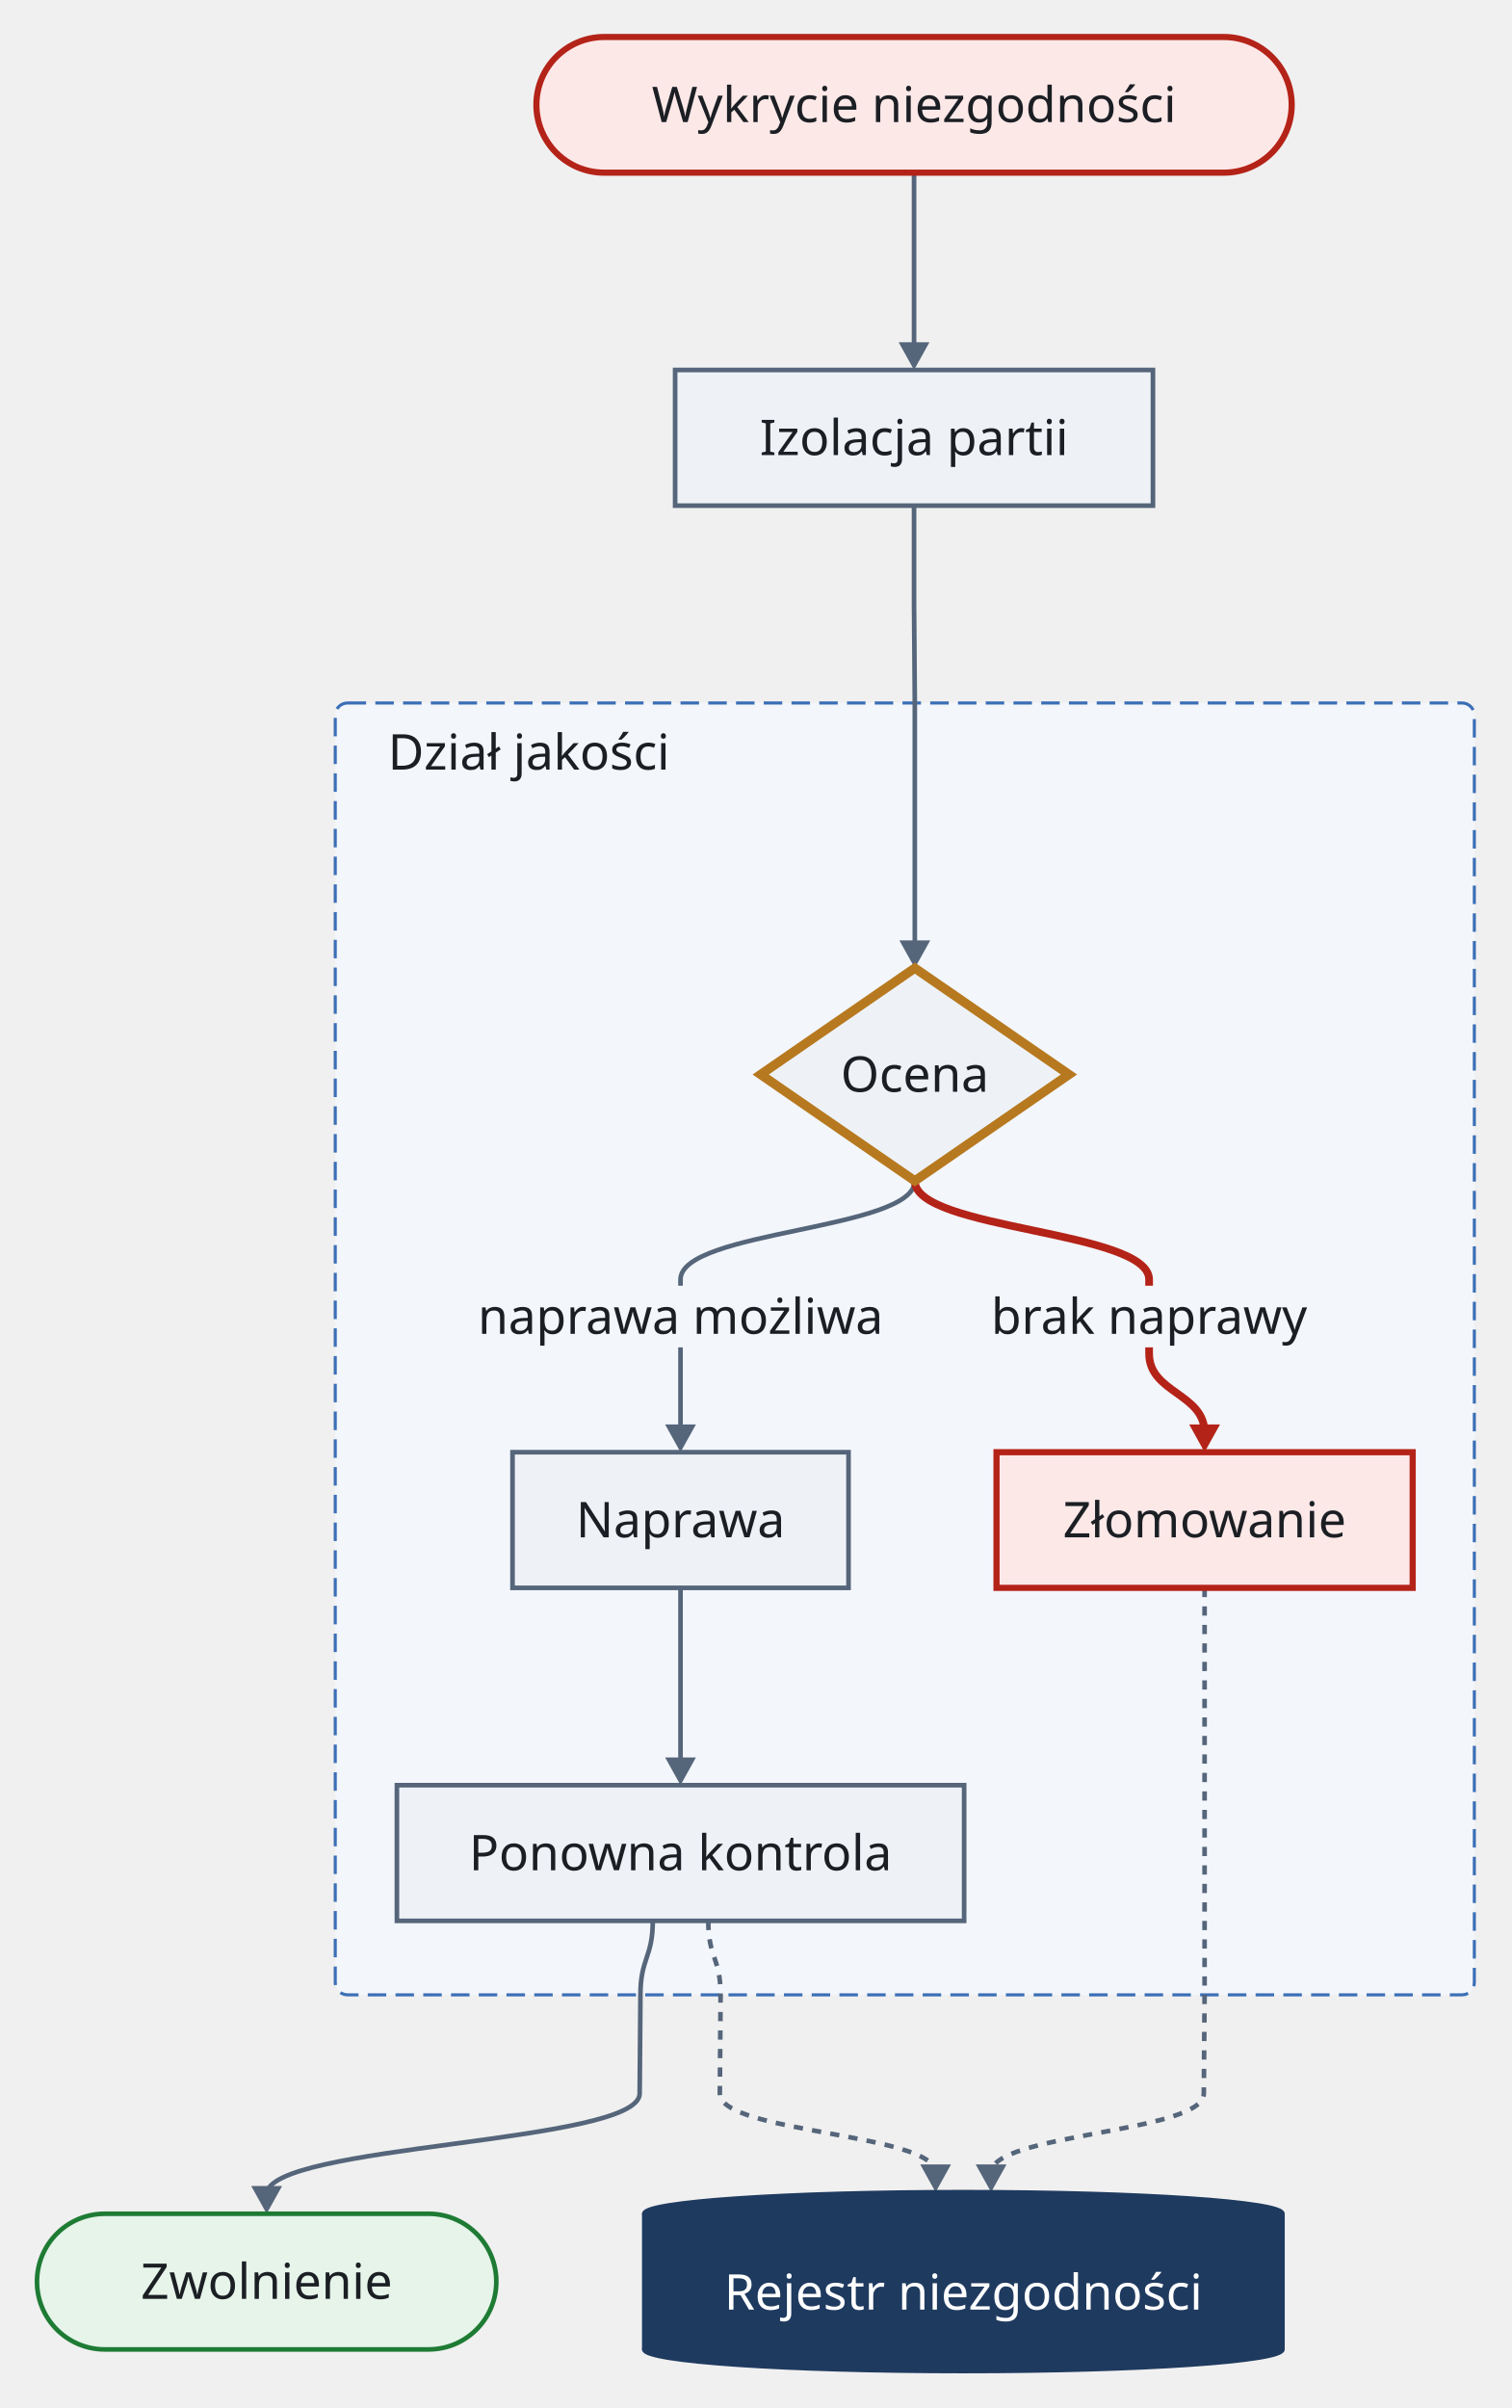
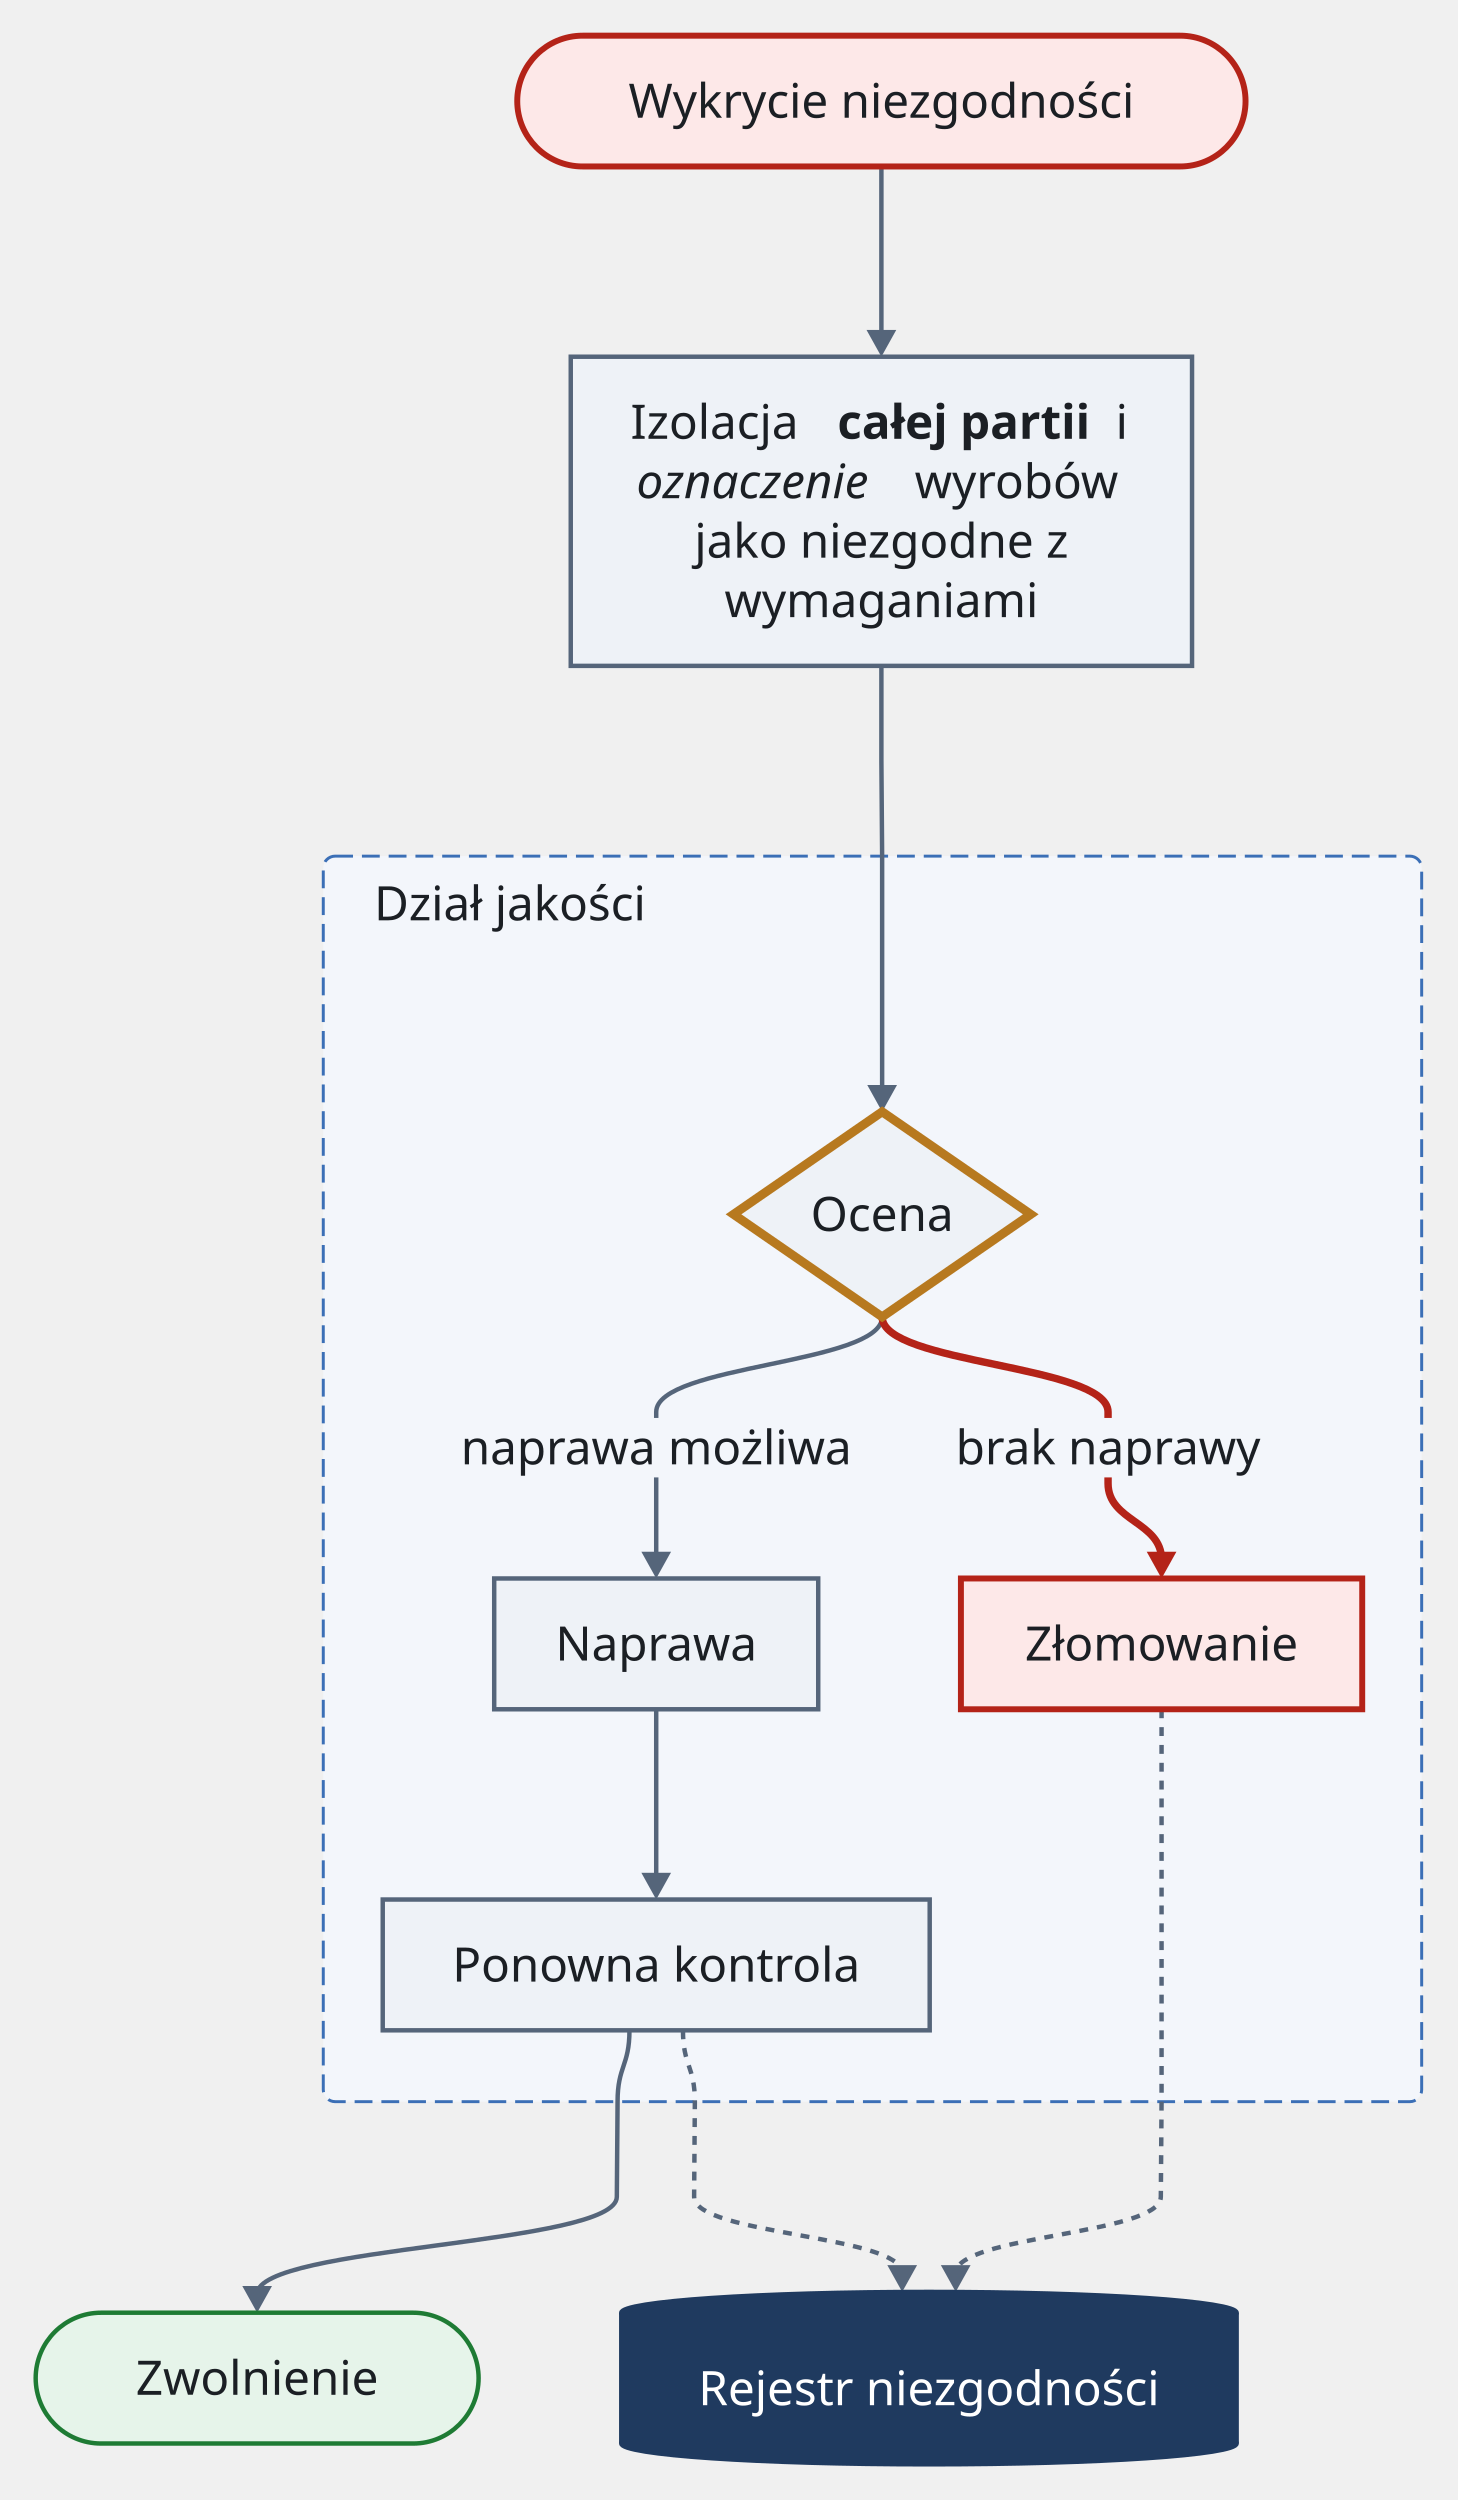
- <svg xmlns="http://www.w3.org/2000/svg" version="1.1" width="490.25" height="781" viewBox="-11.5 -12 490.25 781" role="img" font-family="Recursive, sans-serif" font-size="16">
-   <rect class="cluster" x="97.25" y="216" width="369.5" height="419" rx="4" fill="#f3f6fb" stroke="#3b6fb6" stroke-width="1" stroke-dasharray="6 3" />
-   <path class="edge" d="M285.25 371 C285.25 387 209.25 387 209.25 403 L209.25 427 L209.25 452.7" fill="none" stroke="#55657a" stroke-width="1.5" />
-   <path class="edge" d="M285.25 371 C285.25 387 361.25 387 361.25 403 L361.25 427 C361.25 439.85 379.25 439.85 379.25 452.7" fill="none" stroke="#b42318" stroke-width="2.5" />
-   <path class="edge" d="M209.25 503 L209.25 535 L209.25 560.7" fill="none" stroke="#55657a" stroke-width="1.5" />
+ <svg xmlns="http://www.w3.org/2000/svg" version="1.1" width="490.25" height="841" viewBox="-11.5 -12 490.25 841" role="img" font-family="Recursive, sans-serif" font-size="16">
+   <rect class="cluster" x="97.25" y="276" width="369.5" height="419" rx="4" fill="#f3f6fb" stroke="#3b6fb6" stroke-width="1" stroke-dasharray="6 3" />
+   <path class="edge" d="M285.25 431 C285.25 447 209.25 447 209.25 463 L209.25 487 L209.25 512.7" fill="none" stroke="#55657a" stroke-width="1.5" />
+   <path class="edge" d="M285.25 431 C285.25 447 361.25 447 361.25 463 L361.25 487 C361.25 499.85 379.25 499.85 379.25 512.7" fill="none" stroke="#b42318" stroke-width="2.5" />
+   <path class="edge" d="M209.25 563 L209.25 595 L209.25 620.7" fill="none" stroke="#55657a" stroke-width="1.5" />
  <path class="edge" d="M285 44 L285 76 L285 101.7" fill="none" stroke="#55657a" stroke-width="1.5" />
-   <path class="edge" d="M285 152 L285 184 L285.25 216 L285.25 246 L285.25 270 L285.25 295.7" fill="none" stroke="#55657a" stroke-width="1.5" />
-   <path class="edge" d="M200.25 611 C200.25 623 196.25 623 196.25 635 L196 667 C196 683.35 75 683.35 75 699.7" fill="none" stroke="#55657a" stroke-width="1.5" />
-   <path class="edge" d="M379.25 503 L379.25 535 L379.25 567 L379.25 611 L379.25 635 L379 667 C379 679.85 310 679.85 310 692.7" fill="none" stroke="#55657a" stroke-width="1.5" stroke-dasharray="3 3" />
-   <path class="edge" d="M218.25 611 C218.25 623 222.25 623 222.25 635 L222 667 C222 679.85 292 679.85 292 692.7" fill="none" stroke="#55657a" stroke-width="1.5" stroke-dasharray="3 3" />
-   <rect class="cluster-title-background" x="105.25" y="222" width="109.6" height="20" fill="#f3f6fb" />
-   <rect class="edge-label-background" x="136.05" y="405" width="146.4" height="20" fill="#f3f6fb" />
-   <rect class="edge-label-background" x="302.85" y="405" width="116.8" height="20" fill="#f3f6fb" />
-   <polygon class="arrowhead" points="209.25,459 204.25,450 214.25,450" fill="#55657a" />
-   <polygon class="arrowhead" points="379.25,459 374.25,450 384.25,450" fill="#b42318" />
-   <polygon class="arrowhead" points="209.25,567 204.25,558 214.25,558" fill="#55657a" />
+   <path class="edge" d="M285 212 L285 244 L285.25 276 L285.25 306 L285.25 330 L285.25 355.7" fill="none" stroke="#55657a" stroke-width="1.5" />
+   <path class="edge" d="M200.25 671 C200.25 683 196.25 683 196.25 695 L196 727 C196 743.35 75 743.35 75 759.7" fill="none" stroke="#55657a" stroke-width="1.5" />
+   <path class="edge" d="M379.25 563 L379.25 595 L379.25 627 L379.25 671 L379.25 695 L379 727 C379 739.85 310 739.85 310 752.7" fill="none" stroke="#55657a" stroke-width="1.5" stroke-dasharray="3 3" />
+   <path class="edge" d="M218.25 671 C218.25 683 222.25 683 222.25 695 L222 727 C222 739.85 292 739.85 292 752.7" fill="none" stroke="#55657a" stroke-width="1.5" stroke-dasharray="3 3" />
+   <rect class="cluster-title-background" x="105.25" y="282" width="109.6" height="20" fill="#f3f6fb" />
+   <rect class="edge-label-background" x="136.05" y="465" width="146.4" height="20" fill="#f3f6fb" />
+   <rect class="edge-label-background" x="302.85" y="465" width="116.8" height="20" fill="#f3f6fb" />
+   <polygon class="arrowhead" points="209.25,519 204.25,510 214.25,510" fill="#55657a" />
+   <polygon class="arrowhead" points="379.25,519 374.25,510 384.25,510" fill="#b42318" />
+   <polygon class="arrowhead" points="209.25,627 204.25,618 214.25,618" fill="#55657a" />
  <polygon class="arrowhead" points="285,108 280,99 290,99" fill="#55657a" />
-   <polygon class="arrowhead" points="285.25,302 280.25,293 290.25,293" fill="#55657a" />
-   <polygon class="arrowhead" points="75,706 70,697 80,697" fill="#55657a" />
-   <polygon class="arrowhead" points="310,699 305,690 315,690" fill="#55657a" />
-   <polygon class="arrowhead" points="292,699 287,690 297,690" fill="#55657a" />
+   <polygon class="arrowhead" points="285.25,362 280.25,353 290.25,353" fill="#55657a" />
+   <polygon class="arrowhead" points="75,766 70,757 80,757" fill="#55657a" />
+   <polygon class="arrowhead" points="310,759 305,750 315,750" fill="#55657a" />
+   <polygon class="arrowhead" points="292,759 287,750 297,750" fill="#55657a" />
  <rect class="node" x="162.5" y="0" width="245" height="44" rx="22" fill="#fde8e8" stroke="#b42318" stroke-width="2" />
-   <rect class="node" x="207.5" y="108" width="155" height="44" fill="#eef2f7" stroke="#55657a" stroke-width="1.5" />
-   <polygon class="node" points="285.25,302 335.25,336.5 285.25,371 235.25,336.5" fill="#eef2f7" stroke="#b7791f" stroke-width="3" />
-   <rect class="node" x="154.75" y="459" width="109" height="44" fill="#eef2f7" stroke="#55657a" stroke-width="1.5" />
-   <rect class="node" x="311.75" y="459" width="135" height="44" fill="#fde8e8" stroke="#b42318" stroke-width="2" />
-   <rect class="node" x="117.25" y="567" width="184" height="44" fill="#eef2f7" stroke="#55657a" stroke-width="1.5" />
-   <rect class="node" x="0.5" y="706" width="149" height="44" rx="22" fill="#e6f4ea" stroke="#1e7b34" stroke-width="1.5" />
-   <ellipse class="node-detail" cx="301" cy="750" rx="103.5" ry="7" fill="#1f3a5f" stroke="#1f3a5f" stroke-width="1.5" />
-   <rect class="node" x="197.5" y="706" width="207" height="44" fill="#1f3a5f" />
-   <line class="node-detail" x1="197.5" y1="706" x2="197.5" y2="750" fill="none" stroke="#1f3a5f" stroke-width="1.5" />
-   <line class="node-detail" x1="404.5" y1="706" x2="404.5" y2="750" fill="none" stroke="#1f3a5f" stroke-width="1.5" />
-   <ellipse class="node-detail" cx="301" cy="706" rx="103.5" ry="7" fill="#1f3a5f" stroke="#1f3a5f" stroke-width="1.5" />
+   <rect class="node" x="180.5" y="108" width="209" height="104" fill="#eef2f7" stroke="#55657a" stroke-width="1.5" />
+   <polygon class="node" points="285.25,362 335.25,396.5 285.25,431 235.25,396.5" fill="#eef2f7" stroke="#b7791f" stroke-width="3" />
+   <rect class="node" x="154.75" y="519" width="109" height="44" fill="#eef2f7" stroke="#55657a" stroke-width="1.5" />
+   <rect class="node" x="311.75" y="519" width="135" height="44" fill="#fde8e8" stroke="#b42318" stroke-width="2" />
+   <rect class="node" x="117.25" y="627" width="184" height="44" fill="#eef2f7" stroke="#55657a" stroke-width="1.5" />
+   <rect class="node" x="0.5" y="766" width="149" height="44" rx="22" fill="#e6f4ea" stroke="#1e7b34" stroke-width="1.5" />
+   <ellipse class="node-detail" cx="301" cy="810" rx="103.5" ry="7" fill="#1f3a5f" stroke="#1f3a5f" stroke-width="1.5" />
+   <rect class="node" x="197.5" y="766" width="207" height="44" fill="#1f3a5f" />
+   <line class="node-detail" x1="197.5" y1="766" x2="197.5" y2="810" fill="none" stroke="#1f3a5f" stroke-width="1.5" />
+   <line class="node-detail" x1="404.5" y1="766" x2="404.5" y2="810" fill="none" stroke="#1f3a5f" stroke-width="1.5" />
+   <ellipse class="node-detail" cx="301" cy="766" rx="103.5" ry="7" fill="#1f3a5f" stroke="#1f3a5f" stroke-width="1.5" />
  <text class="node-label" x="285" y="27.6" text-anchor="middle" fill="#1b1f24">Wykrycie niezgodności</text>
-   <text class="node-label" x="285" y="135.6" text-anchor="middle" fill="#1b1f24">Izolacja partii</text>
-   <text class="cluster-title" x="160.05" y="237.6" text-anchor="middle" fill="#1b1f24">Dział jakości</text>
-   <text class="node-label" x="285.25" y="342.1" text-anchor="middle" fill="#1b1f24">Ocena</text>
-   <text class="node-label" x="209.25" y="486.6" text-anchor="middle" fill="#1b1f24">Naprawa</text>
-   <text class="node-label" x="379.25" y="486.6" text-anchor="middle" fill="#1b1f24">Złomowanie</text>
-   <text class="node-label" x="209.25" y="594.6" text-anchor="middle" fill="#1b1f24">Ponowna kontrola</text>
-   <text class="edge-label" x="209.25" y="420.6" text-anchor="middle" fill="#1b1f24">naprawa możliwa</text>
-   <text class="edge-label" x="361.25" y="420.6" text-anchor="middle" fill="#1b1f24">brak naprawy</text>
-   <text class="node-label" x="75" y="733.6" text-anchor="middle" fill="#1b1f24">Zwolnienie</text>
-   <text class="node-label" x="301" y="737.1" text-anchor="middle" fill="#ffffff">Rejestr niezgodności</text>
+   <text class="node-label" x="200.6" y="135.6" fill="#1b1f24">Izolacja</text>
+   <text class="node-label" x="270.2" y="135.6" font-weight="bold" fill="#1b1f24">całej partii</text>
+   <text class="node-label" x="363.8" y="135.6" fill="#1b1f24">i</text>
+   <text class="node-label" x="202.6" y="155.6" font-style="italic" fill="#1b1f24">oznaczenie</text>
+   <text class="node-label" x="296.2" y="155.6" fill="#1b1f24">wyrobów</text>
+   <text class="node-label" x="285" y="175.6" text-anchor="middle" fill="#1b1f24">jako niezgodne z</text>
+   <text class="node-label" x="285" y="195.6" text-anchor="middle" fill="#1b1f24">wymaganiami</text>
+   <text class="cluster-title" x="160.05" y="297.6" text-anchor="middle" fill="#1b1f24">Dział jakości</text>
+   <text class="node-label" x="285.25" y="402.1" text-anchor="middle" fill="#1b1f24">Ocena</text>
+   <text class="node-label" x="209.25" y="546.6" text-anchor="middle" fill="#1b1f24">Naprawa</text>
+   <text class="node-label" x="379.25" y="546.6" text-anchor="middle" fill="#1b1f24">Złomowanie</text>
+   <text class="node-label" x="209.25" y="654.6" text-anchor="middle" fill="#1b1f24">Ponowna kontrola</text>
+   <text class="edge-label" x="209.25" y="480.6" text-anchor="middle" fill="#1b1f24">naprawa możliwa</text>
+   <text class="edge-label" x="361.25" y="480.6" text-anchor="middle" fill="#1b1f24">brak naprawy</text>
+   <text class="node-label" x="75" y="793.6" text-anchor="middle" fill="#1b1f24">Zwolnienie</text>
+   <text class="node-label" x="301" y="797.1" text-anchor="middle" fill="#ffffff">Rejestr niezgodności</text>
</svg>
